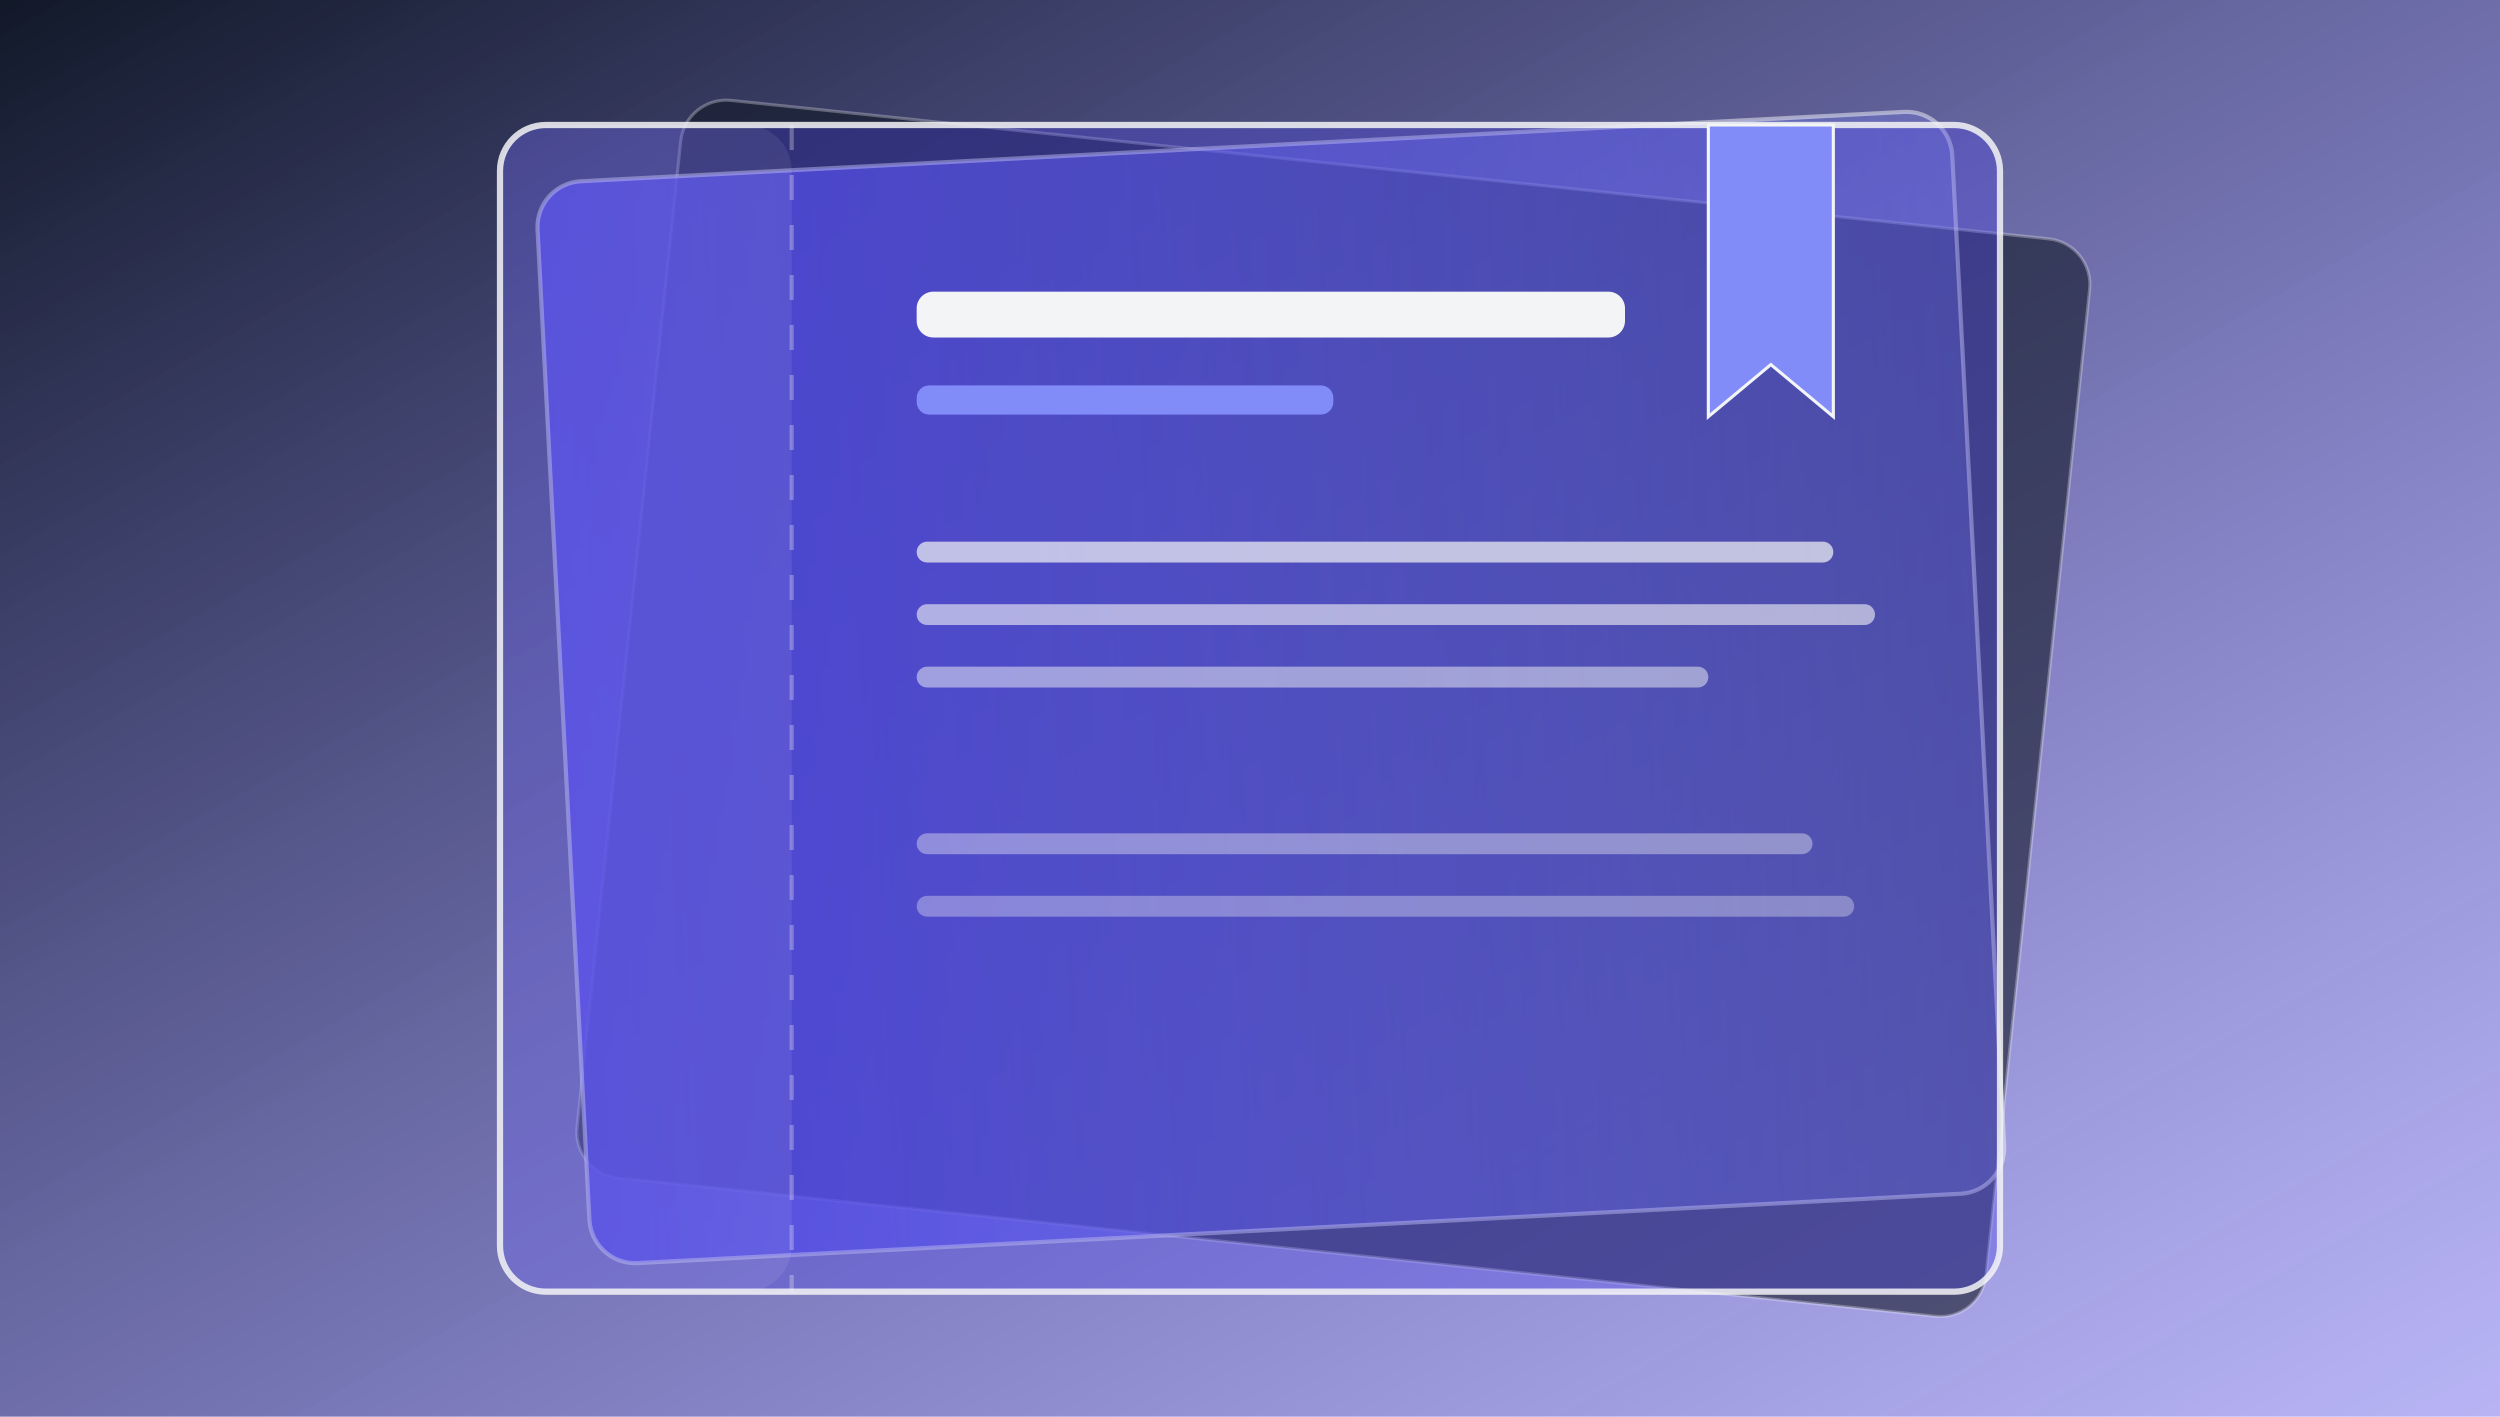
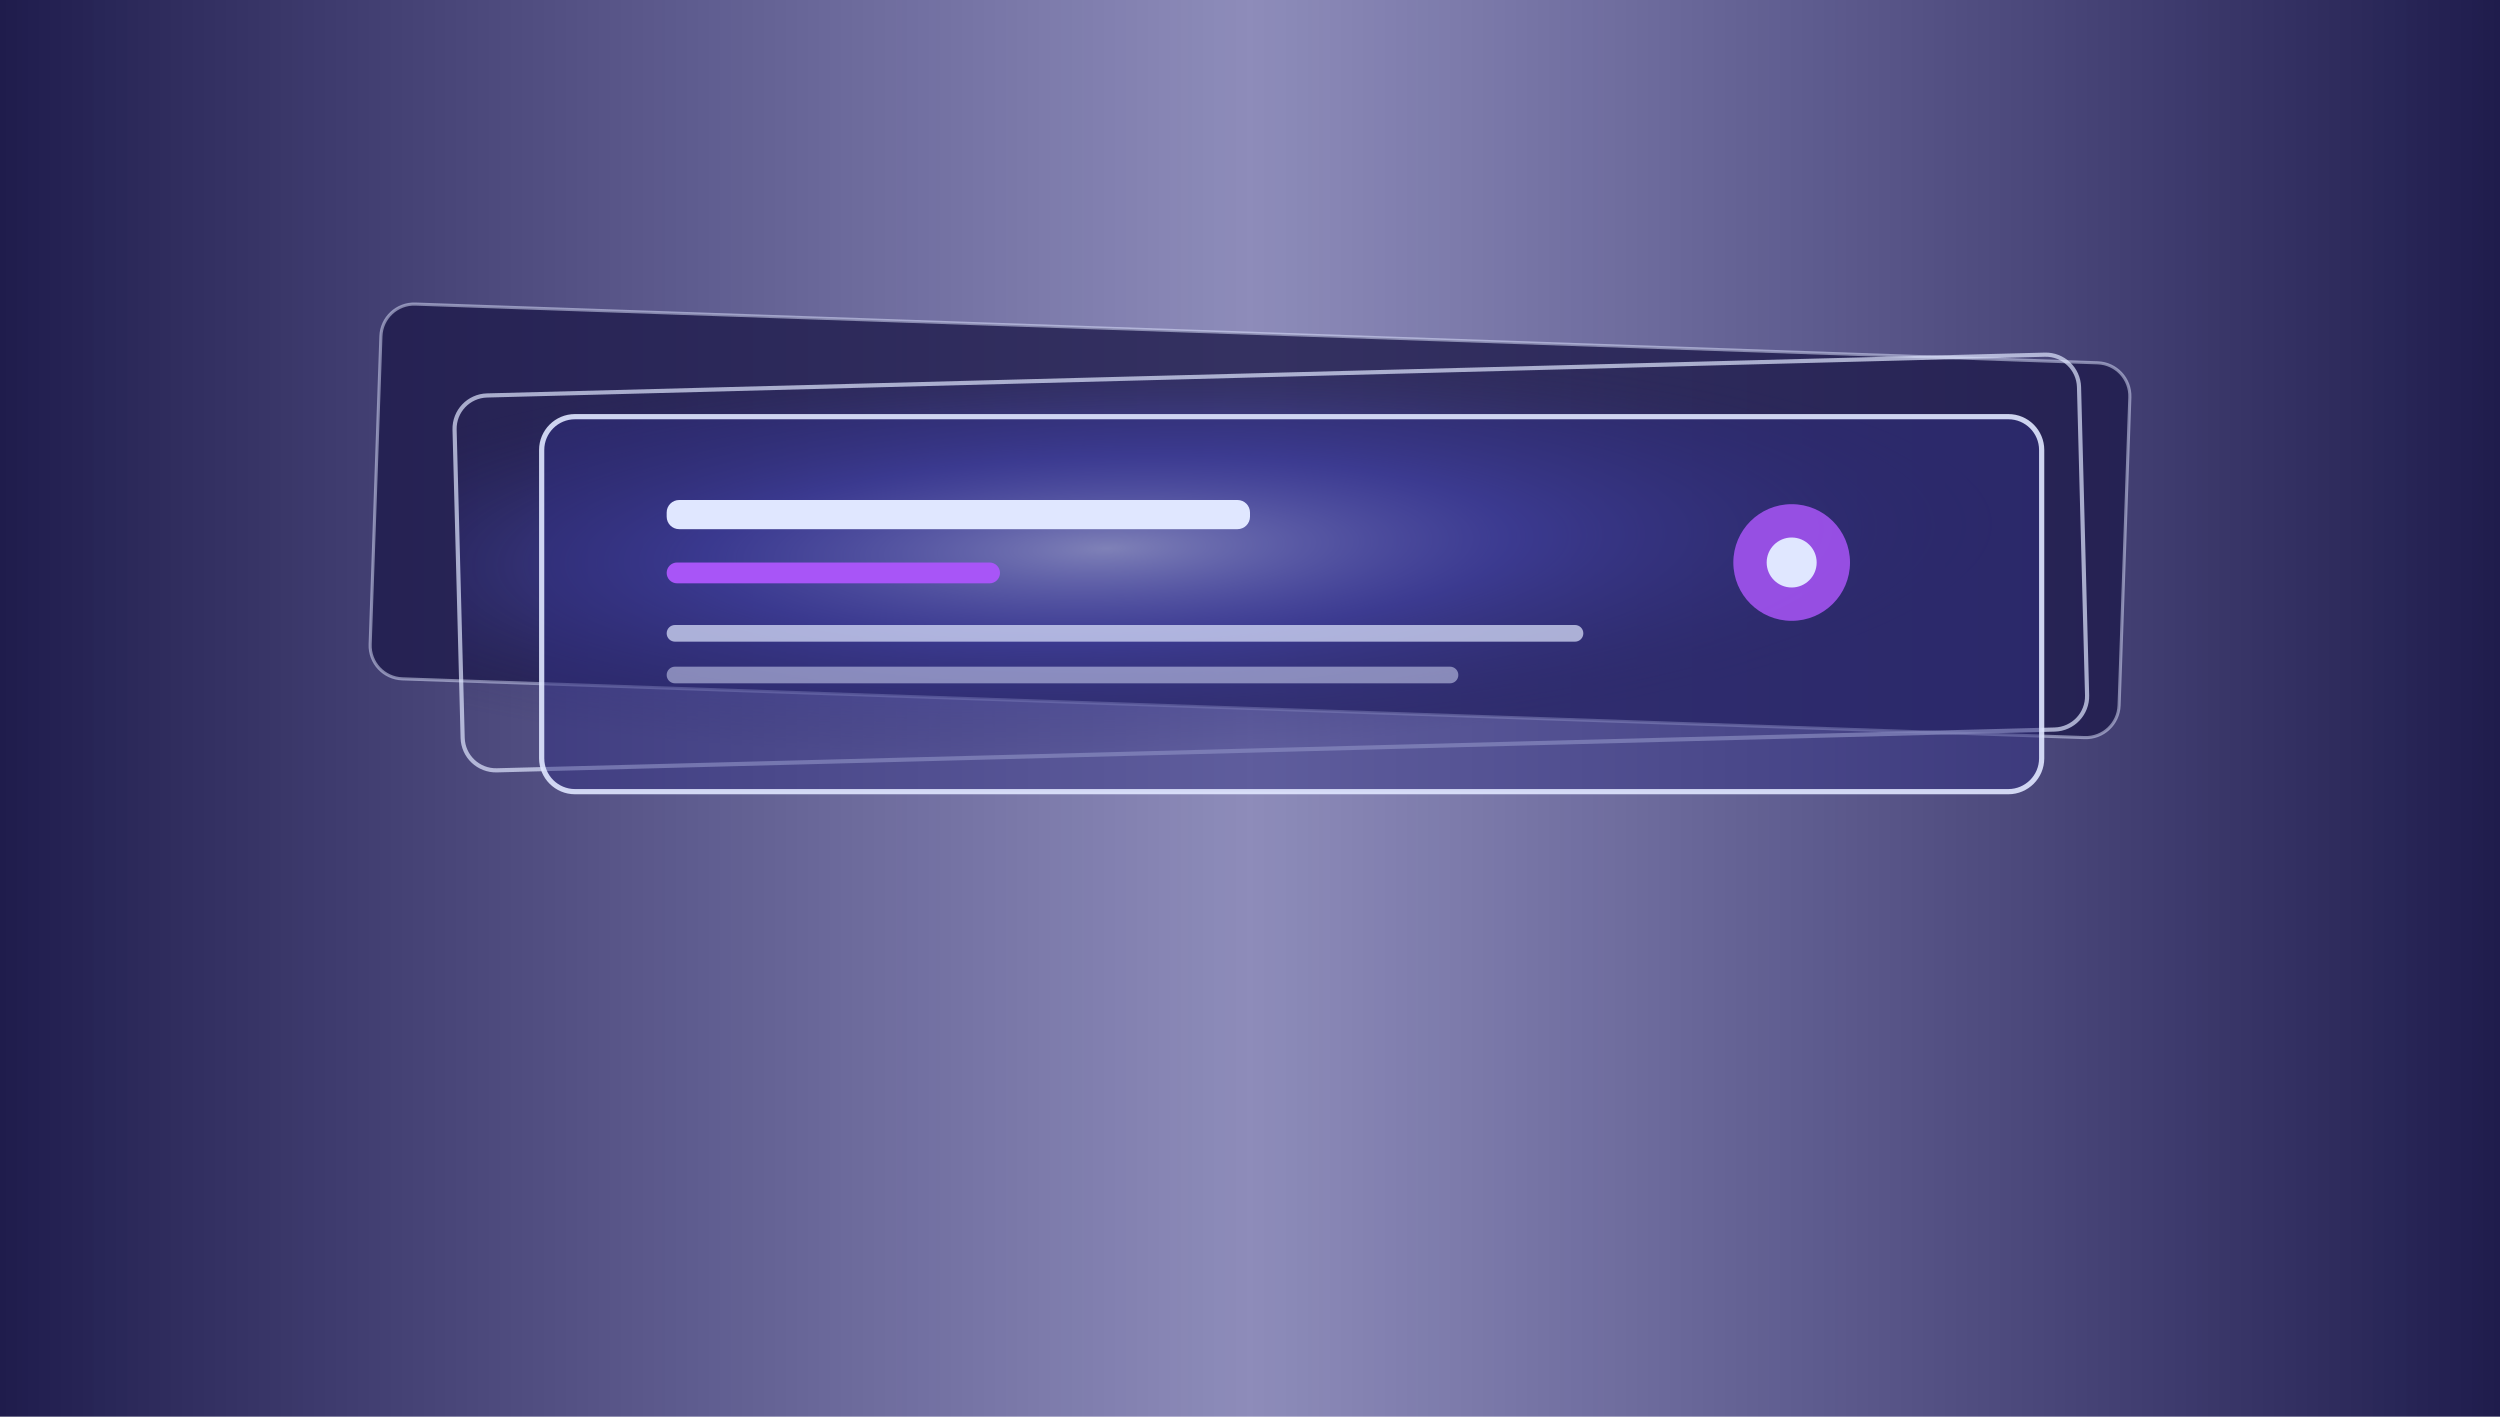
<svg xmlns="http://www.w3.org/2000/svg" viewBox="0 0 1200 680" preserveAspectRatio="xMidYMid slice" width="100%" height="100%">
  <defs>
-     <linearGradient id="g_publication_5" x1="0%" y1="0%" x2="100%" y2="100%">
-       <stop offset="0%" stop-color="#111827" />
-       <stop offset="100%" stop-color="#4f46e5" stop-opacity="0.4" />
+     <linearGradient id="grad_publication_5" x1="0%" y1="0%" x2="100%" y2="0%">
+       <stop offset="0%" stop-color="#1E1B4B" />
+       <stop offset="50%" stop-color="#312E81" stop-opacity="0.55" />
+       <stop offset="100%" stop-color="#1E1B4B" />
    </linearGradient>
-     <linearGradient id="glow_publication_5" x1="0%" y1="0%" x2="100%" y2="0%">
-       <stop offset="0%" stop-color="#4f46e5" stop-opacity="0.85" />
-       <stop offset="100%" stop-color="#818cf8" stop-opacity="0.25" />
-     </linearGradient>
+     <radialGradient id="glow_publication_5" cx="40%" cy="45%" r="55%">
+       <stop offset="0%" stop-color="#E0E7FF" stop-opacity="0.9" />
+       <stop offset="45%" stop-color="#6366F1" stop-opacity="0.45" />
+       <stop offset="100%" stop-color="#1E1B4B" stop-opacity="0" />
+     </radialGradient>
  </defs>
-   <rect width="1200" height="680" fill="url(#g_publication_5)" />
-   <rect x="300" y="80" width="680" height="520" rx="22" transform="rotate(6 640 340)" fill="#111827" fill-opacity="0.6" stroke="#f3f4f6" stroke-width="1.5" stroke-opacity="0.3" />
-   <rect x="270" y="70" width="680" height="520" rx="22" transform="rotate(-3 610 330)" fill="url(#glow_publication_5)" stroke="#f3f4f6" stroke-width="2" stroke-opacity="0.5" />
-   <rect x="240" y="60" width="720" height="560" rx="22" fill="#4f46e5" fill-opacity="0.35" stroke="#f3f4f6" stroke-width="3" stroke-opacity="0.85" />
-   <line x1="380" y1="60" x2="380" y2="620" stroke="#f3f4f6" stroke-width="2" stroke-opacity="0.3" stroke-dasharray="12 12" />
-   <rect x="240" y="60" width="140" height="560" rx="22" fill="#f3f4f6" fill-opacity="0.08" />
-   <rect x="440" y="140" width="340" height="22" rx="8" fill="#f3f4f6" />
-   <rect x="440" y="185" width="200" height="14" rx="6" fill="#818cf8" />
-   <rect x="440" y="260" width="440" height="10" rx="5" fill="#f3f4f6" fill-opacity="0.7" />
-   <rect x="440" y="290" width="460" height="10" rx="5" fill="#f3f4f6" fill-opacity="0.6" />
-   <rect x="440" y="320" width="380" height="10" rx="5" fill="#f3f4f6" fill-opacity="0.5" />
-   <rect x="440" y="400" width="430" height="10" rx="5" fill="#f3f4f6" fill-opacity="0.4" />
-   <rect x="440" y="430" width="450" height="10" rx="5" fill="#f3f4f6" fill-opacity="0.35" />
-   <path d="M 820 60 L 880 60 L 880 200 L 850 175 L 820 200 Z" fill="#818cf8" stroke="#f3f4f6" stroke-width="1.5" />
+   <rect width="1200" height="680" fill="url(#grad_publication_5)" />
+   <rect x="180" y="160" width="840" height="180" rx="16" transform="rotate(2 600 250)" fill="#1E1B4B" fill-opacity="0.8" stroke="#E0E7FF" stroke-width="1.5" stroke-opacity="0.5" />
+   <rect x="220" y="180" width="780" height="180" rx="16" transform="rotate(-1.5 610 270)" fill="url(#glow_publication_5)" stroke="#E0E7FF" stroke-width="2" stroke-opacity="0.7" />
+   <rect x="260" y="200" width="720" height="180" rx="16" fill="#312E81" fill-opacity="0.5" stroke="#E0E7FF" stroke-width="2.5" stroke-opacity="0.9" />
+   <rect x="320" y="240" width="280" height="14" rx="6" fill="#E0E7FF" />
+   <rect x="320" y="270" width="160" height="10" rx="5" fill="#A855F7" />
+   <rect x="320" y="300" width="440" height="8" rx="4" fill="#E0E7FF" fill-opacity="0.7" />
+   <rect x="320" y="320" width="380" height="8" rx="4" fill="#E0E7FF" fill-opacity="0.5" />
+   <circle cx="860" cy="270" r="28" fill="#A855F7" opacity="0.85" />
+   <circle cx="860" cy="270" r="12" fill="#E0E7FF" />
</svg>
